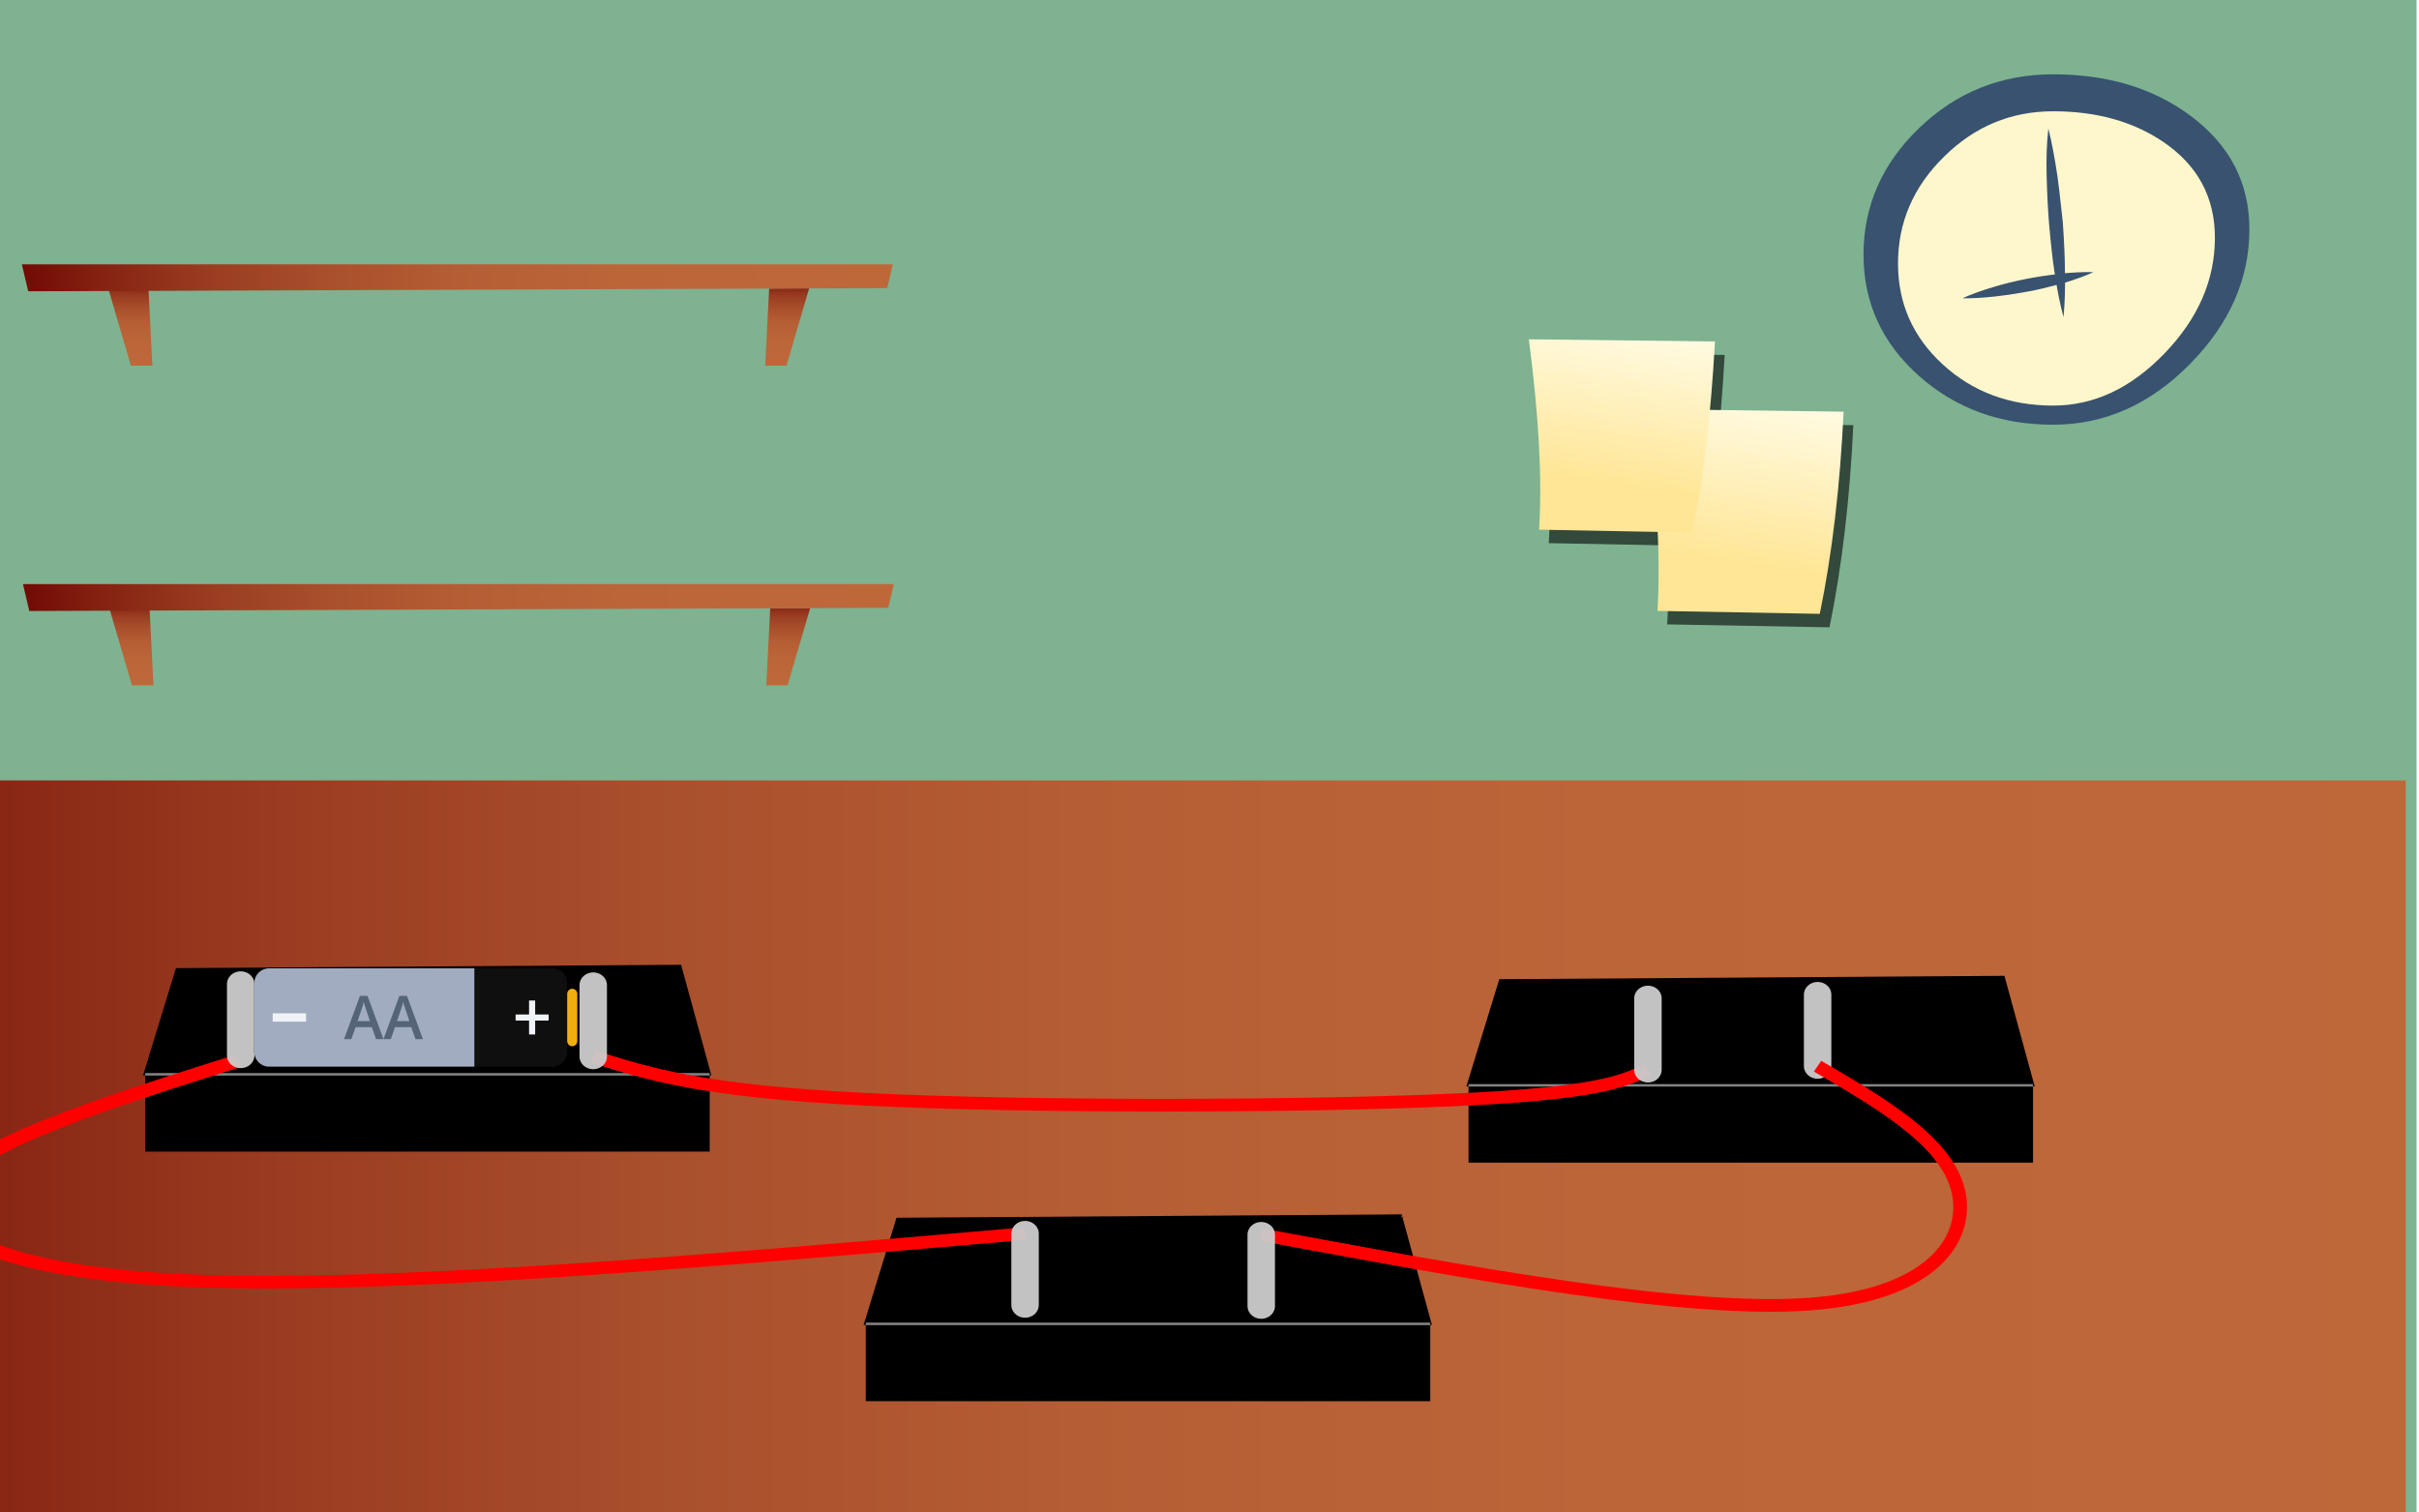
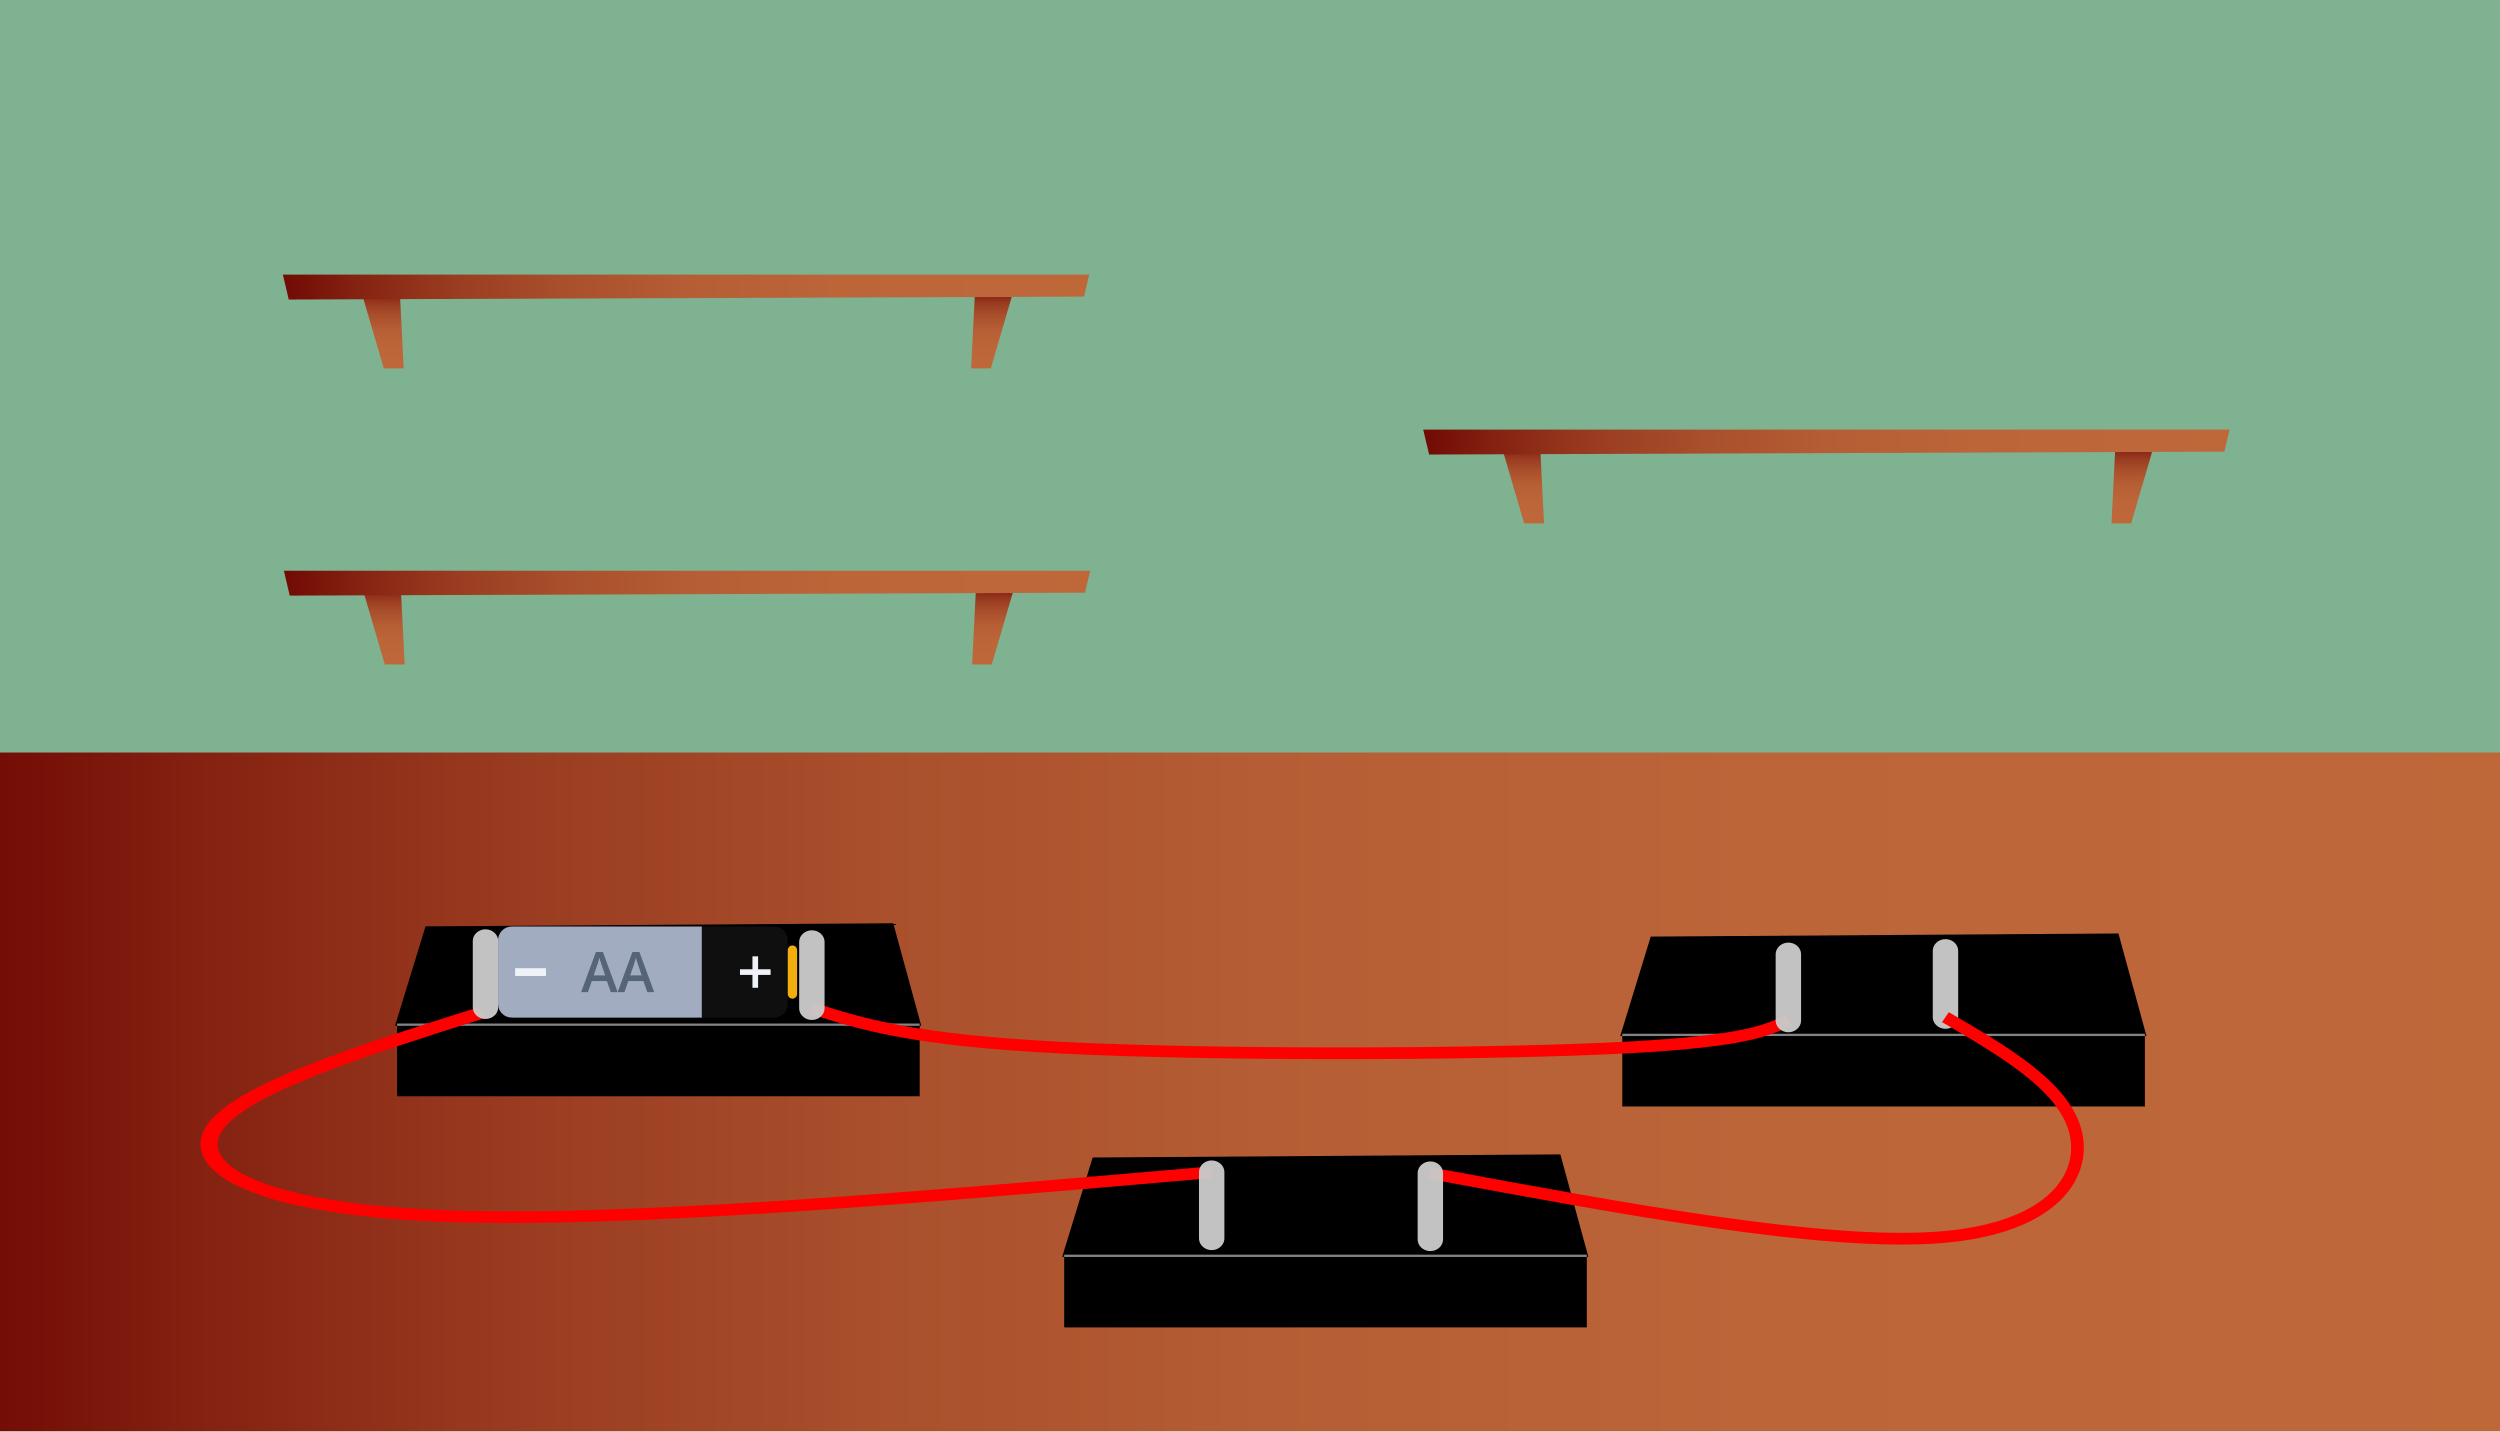
- <svg xmlns="http://www.w3.org/2000/svg" xmlns:xlink="http://www.w3.org/1999/xlink" width="341.042mm" height="213.171mm" viewBox="0 0 341.042 213.171" version="1.1" id="svg53949">
+ <svg xmlns="http://www.w3.org/2000/svg" xmlns:xlink="http://www.w3.org/1999/xlink" width="380.687mm" height="217.946mm" viewBox="0 0 380.687 217.946" version="1.1" id="svg53949">
  <defs id="defs53943">
    <linearGradient id="Gradient_7" gradientUnits="userSpaceOnUse" x1="93.988" y1="20.837" x2="130.712" y2="77.662" spreadMethod="pad">
      <stop offset="18.431%" stop-color="#DEAE79" id="stop1885" />
      <stop offset="44.314%" stop-color="#DAA873" id="stop1887" />
      <stop offset="78.824%" stop-color="#CF9763" id="stop1889" />
      <stop offset="81.176%" stop-color="#CE9662" id="stop1891" />
    </linearGradient>
    <linearGradient id="Gradient_8" gradientUnits="userSpaceOnUse" x1="90.425" y1="62.438" x2="54.675" y2="49.463" spreadMethod="pad">
      <stop offset="9.412%" stop-color="#CE9865" id="stop1894" />
      <stop offset="37.647%" stop-color="#BF8752" id="stop1896" />
      <stop offset="65.098%" stop-color="#AC733C" id="stop1898" />
    </linearGradient>
    <linearGradient id="Gradient_9" gradientUnits="userSpaceOnUse" x1="59.763" y1="7.262" x2="82.238" y2="44.537" spreadMethod="pad">
      <stop offset="0%" stop-color="#DEB389" id="stop1901" />
      <stop offset="7.059%" stop-color="#D6A97E" id="stop1903" />
      <stop offset="28.627%" stop-color="#C28F62" id="stop1905" />
      <stop offset="41.176%" stop-color="#BA8557" id="stop1907" />
      <stop offset="56.471%" stop-color="#A87649" id="stop1909" />
      <stop offset="74.51%" stop-color="#9B6B3E" id="stop1911" />
      <stop offset="90.196%" stop-color="#96673A" id="stop1913" />
    </linearGradient>
    <linearGradient id="Gradient_10" gradientUnits="userSpaceOnUse" x1="116.9" y1="-0.962" x2="101.7" y2="54.763" spreadMethod="pad">
      <stop offset="9.412%" stop-color="#CE9865" id="stop1916" />
      <stop offset="25.098%" stop-color="#C9925F" id="stop1918" />
      <stop offset="47.059%" stop-color="#BA824C" id="stop1920" />
      <stop offset="61.961%" stop-color="#AC733C" id="stop1922" />
    </linearGradient>
    <linearGradient id="Gradient_11" gradientUnits="userSpaceOnUse" x1="134.262" y1="5.075" x2="69.938" y2="24.825" spreadMethod="pad">
      <stop offset="14.902%" stop-color="#E5B785" id="stop1925" />
      <stop offset="63.529%" stop-color="#E4B683" id="stop1927" />
      <stop offset="80.784%" stop-color="#E0B17C" id="stop1929" />
      <stop offset="85.098%" stop-color="#DEAE79" id="stop1931" />
      <stop offset="90.98%" stop-color="#DBA975" id="stop1933" />
      <stop offset="98.039%" stop-color="#D29C67" id="stop1935" />
      <stop offset="100%" stop-color="#CE9662" id="stop1937" />
    </linearGradient>
    <filter id="Filter_2" x="-0.2" y="-0.2" width="1.4" height="1.4" style="color-interpolation-filters:sRGB">
      <feColorMatrix in="SourceGraphic" type="matrix" values="1 0 0 0 0 0 1 0 0 0 0 0 1 0 0 0 0 0 0.52 0" result="result1" id="feColorMatrix1976" />
    </filter>
    <linearGradient id="Gradient_12" gradientUnits="userSpaceOnUse" x1="29.987" y1="4.2" x2="51.612" y2="86.2" spreadMethod="pad">
      <stop offset="10.588%" stop-color="#E5B785" id="stop1940" />
      <stop offset="55.686%" stop-color="#DEAE79" id="stop1942" />
      <stop offset="73.333%" stop-color="#DBA975" id="stop1944" />
      <stop offset="93.725%" stop-color="#D29C67" id="stop1946" />
      <stop offset="100%" stop-color="#CE9662" id="stop1948" />
    </linearGradient>
    <linearGradient id="Gradient_13" gradientUnits="userSpaceOnUse" x1="-19.325" y1="36.638" x2="48.725" y2="87.863" spreadMethod="pad">
      <stop offset="3.137%" stop-color="#DDAD7D" id="stop1951" />
      <stop offset="18.431%" stop-color="#DEAE80" id="stop1953" />
      <stop offset="56.471%" stop-color="#CE9865" id="stop1955" />
      <stop offset="100%" stop-color="#AC7344" id="stop1957" />
    </linearGradient>
    <linearGradient id="Gradient_14" gradientUnits="userSpaceOnUse" x1="46.062" y1="36.5" x2="75.037" y2="56.1" spreadMethod="pad">
      <stop offset="18.431%" stop-color="#DEAE80" id="stop1960" />
      <stop offset="48.235%" stop-color="#CE9865" id="stop1962" />
      <stop offset="100%" stop-color="#AC7344" id="stop1964" />
    </linearGradient>
    <marker orient="auto" refY="0" refX="0" id="Arrow1Lstart" style="overflow:visible">
      <path id="path1048" d="M 0,0 5,-5 -12.5,0 5,5 Z" style="fill:#554345;fill-opacity:1;fill-rule:evenodd;stroke:#554345;stroke-width:1pt;stroke-opacity:1" transform="matrix(0.8,0,0,0.8,10,0)" />
    </marker>
    <marker orient="auto" refY="0" refX="0" id="Arrow1Lend" style="overflow:visible">
      <path id="path1051" d="M 0,0 5,-5 -12.5,0 5,5 Z" style="fill:#554345;fill-opacity:1;fill-rule:evenodd;stroke:#554345;stroke-width:1pt;stroke-opacity:1" transform="matrix(-0.8,0,0,-0.8,-10,0)" />
    </marker>
    <clipPath clipPathUnits="userSpaceOnUse" id="clipPath52555">
      <rect style="opacity:1;fill:#100f0f;fill-opacity:1;stroke:#554345;stroke-width:1.037;stroke-linecap:round;stroke-linejoin:round;stroke-miterlimit:4;stroke-dasharray:4.147, 1.037;stroke-dashoffset:0;stroke-opacity:1" id="rect52557" width="323.543" height="225.876" x="261.688" y="114.707" />
    </clipPath>
-     <linearGradient xlink:href="#Gradient_13-7" id="linearGradient203482" gradientUnits="userSpaceOnUse" x1="475.75" y1="169.475" x2="472.25" y2="192.225" spreadMethod="pad" />
    <linearGradient id="Gradient_13-7" gradientUnits="userSpaceOnUse" x1="475.75" y1="169.475" x2="472.25" y2="192.225" spreadMethod="pad">
      <stop offset="0%" stop-color="#FFFBE4" id="stop174" />
      <stop offset="100%" stop-color="#FFE696" id="stop176" />
    </linearGradient>
-     <linearGradient xlink:href="#Gradient_14-0" id="linearGradient203434" gradientUnits="userSpaceOnUse" x1="459.35" y1="160.075" x2="456.05" y2="181.525" spreadMethod="pad" />
    <linearGradient id="Gradient_14-0" gradientUnits="userSpaceOnUse" x1="459.35" y1="160.075" x2="456.05" y2="181.525" spreadMethod="pad">
      <stop offset="0%" stop-color="#FFFBE4" id="stop179" />
      <stop offset="100%" stop-color="#FFE696" id="stop181" />
    </linearGradient>
    <clipPath clipPathUnits="userSpaceOnUse" id="clipPath52555-7">
      <rect style="opacity:1;fill:#100f0f;fill-opacity:1;stroke:#554345;stroke-width:1.037;stroke-linecap:round;stroke-linejoin:round;stroke-miterlimit:4;stroke-dasharray:4.147, 1.037;stroke-dashoffset:0;stroke-opacity:1" id="rect52557-8" width="323.543" height="225.876" x="261.688" y="114.707" />
    </clipPath>
    <clipPath clipPathUnits="userSpaceOnUse" id="clipPath52515">
      <rect style="opacity:1;fill:#100f0f;fill-opacity:1;stroke:#554345;stroke-width:1.95;stroke-linecap:round;stroke-linejoin:round;stroke-miterlimit:4;stroke-dasharray:7.8, 1.95;stroke-dashoffset:0;stroke-opacity:1" id="rect52517" width="593.331" height="435.655" x="0" y="0" />
    </clipPath>
    <clipPath clipPathUnits="userSpaceOnUse" id="clipPath52519">
      <rect style="opacity:1;fill:#100f0f;fill-opacity:1;stroke:#554345;stroke-width:1.95;stroke-linecap:round;stroke-linejoin:round;stroke-miterlimit:4;stroke-dasharray:7.8, 1.95;stroke-dashoffset:0;stroke-opacity:1" id="rect52521" width="593.331" height="435.655" x="0" y="0" />
    </clipPath>
    <clipPath clipPathUnits="userSpaceOnUse" id="clipPath52523">
      <rect style="opacity:1;fill:#100f0f;fill-opacity:1;stroke:#554345;stroke-width:1.95;stroke-linecap:round;stroke-linejoin:round;stroke-miterlimit:4;stroke-dasharray:7.8, 1.95;stroke-dashoffset:0;stroke-opacity:1" id="rect52525" width="593.331" height="435.655" x="0" y="0" />
    </clipPath>
    <clipPath clipPathUnits="userSpaceOnUse" id="clipPath52527">
      <rect style="opacity:1;fill:#100f0f;fill-opacity:1;stroke:#554345;stroke-width:1.95;stroke-linecap:round;stroke-linejoin:round;stroke-miterlimit:4;stroke-dasharray:7.8, 1.95;stroke-dashoffset:0;stroke-opacity:1" id="rect52529" width="593.331" height="435.655" x="0" y="0" />
    </clipPath>
    <clipPath clipPathUnits="userSpaceOnUse" id="clipPath52531">
      <rect style="opacity:1;fill:#100f0f;fill-opacity:1;stroke:#554345;stroke-width:1.95;stroke-linecap:round;stroke-linejoin:round;stroke-miterlimit:4;stroke-dasharray:7.8, 1.95;stroke-dashoffset:0;stroke-opacity:1" id="rect52533" width="593.331" height="435.655" x="0" y="0" />
    </clipPath>
    <clipPath clipPathUnits="userSpaceOnUse" id="clipPath52535">
      <rect style="opacity:1;fill:#100f0f;fill-opacity:1;stroke:#554345;stroke-width:1.95;stroke-linecap:round;stroke-linejoin:round;stroke-miterlimit:4;stroke-dasharray:7.8, 1.95;stroke-dashoffset:0;stroke-opacity:1" id="rect52537" width="593.331" height="435.655" x="0" y="0" />
    </clipPath>
    <clipPath clipPathUnits="userSpaceOnUse" id="clipPath52539">
      <rect style="opacity:1;fill:#100f0f;fill-opacity:1;stroke:#554345;stroke-width:1.95;stroke-linecap:round;stroke-linejoin:round;stroke-miterlimit:4;stroke-dasharray:7.8, 1.95;stroke-dashoffset:0;stroke-opacity:1" id="rect52541" width="593.331" height="435.655" x="0" y="0" />
    </clipPath>
    <clipPath clipPathUnits="userSpaceOnUse" id="clipPath52543">
      <rect style="opacity:1;fill:#100f0f;fill-opacity:1;stroke:#554345;stroke-width:0.852;stroke-linecap:round;stroke-linejoin:round;stroke-miterlimit:4;stroke-dasharray:3.409, 0.852;stroke-dashoffset:0;stroke-opacity:1" id="rect52545" width="250.458" height="197.16" x="44.838" y="-0.438" />
    </clipPath>
    <linearGradient xlink:href="#Gradient_15" id="linearGradient203508-8" gradientUnits="userSpaceOnUse" x1="312.3" y1="133.413" x2="312.3" y2="111.888" spreadMethod="pad" />
    <linearGradient id="Gradient_15" gradientUnits="userSpaceOnUse" x1="312.3" y1="133.413" x2="312.3" y2="111.888" spreadMethod="pad">
      <stop offset="0%" stop-color="#BE683A" id="stop184-0" />
      <stop offset="31.373%" stop-color="#BC6539" id="stop186-6" />
      <stop offset="50.196%" stop-color="#B55D34" id="stop188-0" />
      <stop offset="65.49%" stop-color="#A94F2C" id="stop190-8" />
      <stop offset="79.216%" stop-color="#993B20" id="stop192-6" />
      <stop offset="91.373%" stop-color="#842111" id="stop194-4" />
      <stop offset="100%" stop-color="#710A04" id="stop196-5" />
    </linearGradient>
    <linearGradient xlink:href="#Gradient_16" id="linearGradient203514-6" gradientUnits="userSpaceOnUse" x1="401.337" y1="112.1" x2="222.762" y2="112.1" spreadMethod="pad" />
    <linearGradient id="Gradient_16" gradientUnits="userSpaceOnUse" x1="401.337" y1="112.1" x2="222.762" y2="112.1" spreadMethod="pad">
      <stop offset="0%" stop-color="#BE683A" id="stop199" />
      <stop offset="31.373%" stop-color="#BC6539" id="stop201" />
      <stop offset="50.196%" stop-color="#B55D34" id="stop203" />
      <stop offset="65.49%" stop-color="#A94F2C" id="stop205" />
      <stop offset="79.216%" stop-color="#993B20" id="stop207" />
      <stop offset="91.373%" stop-color="#842111" id="stop209" />
      <stop offset="100%" stop-color="#710A04" id="stop211" />
    </linearGradient>
    <clipPath clipPathUnits="userSpaceOnUse" id="clipPath52547">
      <rect style="opacity:1;fill:#100f0f;fill-opacity:1;stroke:#554345;stroke-width:0.852;stroke-linecap:round;stroke-linejoin:round;stroke-miterlimit:4;stroke-dasharray:3.409, 0.852;stroke-dashoffset:0;stroke-opacity:1" id="rect52549" width="250.458" height="197.16" x="44.714" y="-43.232" />
    </clipPath>
    <clipPath clipPathUnits="userSpaceOnUse" id="clipPath52551">
      <rect style="opacity:1;fill:#100f0f;fill-opacity:1;stroke:#554345;stroke-width:1.167;stroke-linecap:round;stroke-linejoin:round;stroke-miterlimit:4;stroke-dasharray:4.667, 1.167;stroke-dashoffset:0;stroke-opacity:1" id="rect52553" width="354.993" height="260.655" x="219.994" y="12.652" />
    </clipPath>
    <clipPath clipPathUnits="userSpaceOnUse" id="clipPath52559">
      <rect style="opacity:1;fill:#100f0f;fill-opacity:1;stroke:#554345;stroke-width:1.95;stroke-linecap:round;stroke-linejoin:round;stroke-miterlimit:4;stroke-dasharray:7.8, 1.95;stroke-dashoffset:0;stroke-opacity:1" id="rect52561" width="593.331" height="435.655" x="0" y="0" d="M 0,0 H 593.331 V 435.655 H 0 Z" />
    </clipPath>
    <clipPath clipPathUnits="userSpaceOnUse" id="clipPath52563">
      <rect style="opacity:1;fill:#100f0f;fill-opacity:1;stroke:#554345;stroke-width:1.95;stroke-linecap:round;stroke-linejoin:round;stroke-miterlimit:4;stroke-dasharray:7.8, 1.95;stroke-dashoffset:0;stroke-opacity:1" id="rect52565" width="593.331" height="435.655" x="0" y="0" d="M 0,0 H 593.331 V 435.655 H 0 Z" />
    </clipPath>
    <clipPath clipPathUnits="userSpaceOnUse" id="clipPath52567">
      <rect style="opacity:1;fill:#100f0f;fill-opacity:1;stroke:#554345;stroke-width:1.95;stroke-linecap:round;stroke-linejoin:round;stroke-miterlimit:4;stroke-dasharray:7.8, 1.95;stroke-dashoffset:0;stroke-opacity:1" id="rect52569" width="593.331" height="435.655" x="0" y="0" d="M 0,0 H 593.331 V 435.655 H 0 Z" />
    </clipPath>
    <clipPath clipPathUnits="userSpaceOnUse" id="clipPath52571">
      <rect style="opacity:1;fill:#100f0f;fill-opacity:1;stroke:#554345;stroke-width:1.95;stroke-linecap:round;stroke-linejoin:round;stroke-miterlimit:4;stroke-dasharray:7.8, 1.95;stroke-dashoffset:0;stroke-opacity:1" id="rect52573" width="593.331" height="435.655" x="0" y="0" d="M 0,0 H 593.331 V 435.655 H 0 Z" />
    </clipPath>
    <clipPath clipPathUnits="userSpaceOnUse" id="clipPath52575">
      <rect style="opacity:1;fill:#100f0f;fill-opacity:1;stroke:#554345;stroke-width:1.95;stroke-linecap:round;stroke-linejoin:round;stroke-miterlimit:4;stroke-dasharray:7.8, 1.95;stroke-dashoffset:0;stroke-opacity:1" id="rect52577" width="593.331" height="435.655" x="0" y="0" d="M 0,0 H 593.331 V 435.655 H 0 Z" />
    </clipPath>
    <clipPath clipPathUnits="userSpaceOnUse" id="clipPath52579">
      <rect style="opacity:1;fill:#100f0f;fill-opacity:1;stroke:#554345;stroke-width:1.95;stroke-linecap:round;stroke-linejoin:round;stroke-miterlimit:4;stroke-dasharray:7.8, 1.95;stroke-dashoffset:0;stroke-opacity:1" id="rect52581" width="593.331" height="435.655" x="0" y="0" d="M 0,0 H 593.331 V 435.655 H 0 Z" />
    </clipPath>
    <clipPath clipPathUnits="userSpaceOnUse" id="clipPath52583">
      <rect style="opacity:1;fill:#100f0f;fill-opacity:1;stroke:#554345;stroke-width:1.95;stroke-linecap:round;stroke-linejoin:round;stroke-miterlimit:4;stroke-dasharray:7.8, 1.95;stroke-dashoffset:0;stroke-opacity:1" id="rect52585" width="593.331" height="435.655" x="0" y="0" d="M 0,0 H 593.331 V 435.655 H 0 Z" />
    </clipPath>
    <clipPath clipPathUnits="userSpaceOnUse" id="clipPath52587">
      <rect style="opacity:1;fill:#100f0f;fill-opacity:1;stroke:#554345;stroke-width:1.95;stroke-linecap:round;stroke-linejoin:round;stroke-miterlimit:4;stroke-dasharray:7.8, 1.95;stroke-dashoffset:0;stroke-opacity:1" id="rect52589" width="593.331" height="435.655" x="0" y="0" d="M 0,0 H 593.331 V 435.655 H 0 Z" />
    </clipPath>
    <clipPath clipPathUnits="userSpaceOnUse" id="clipPath52591">
      <rect style="opacity:1;fill:#100f0f;fill-opacity:1;stroke:#554345;stroke-width:1.95;stroke-linecap:round;stroke-linejoin:round;stroke-miterlimit:4;stroke-dasharray:7.8, 1.95;stroke-dashoffset:0;stroke-opacity:1" id="rect52593" width="593.331" height="435.655" x="0" y="0" d="M 0,0 H 593.331 V 435.655 H 0 Z" />
    </clipPath>
    <clipPath clipPathUnits="userSpaceOnUse" id="clipPath52607">
      <rect style="opacity:1;fill:#100f0f;fill-opacity:1;stroke:#554345;stroke-width:0.133;stroke-linecap:round;stroke-linejoin:round;stroke-miterlimit:4;stroke-dasharray:0.532, 0.133;stroke-dashoffset:0;stroke-opacity:1" id="rect52609" width="129.441" height="9.297" x="168.457" y="76.466" />
    </clipPath>
    <linearGradient xlink:href="#Gradient_16" id="linearGradient55426" gradientUnits="userSpaceOnUse" x1="401.337" y1="112.1" x2="222.762" y2="112.1" spreadMethod="pad" />
    <linearGradient xlink:href="#Gradient_15" id="linearGradient55428" gradientUnits="userSpaceOnUse" x1="312.3" y1="133.413" x2="312.3" y2="111.888" spreadMethod="pad" />
    <linearGradient xlink:href="#Gradient_16" id="linearGradient55430" gradientUnits="userSpaceOnUse" x1="401.337" y1="112.1" x2="222.762" y2="112.1" spreadMethod="pad" />
    <clipPath clipPathUnits="userSpaceOnUse" id="clipPath52583-0">
      <rect style="opacity:1;fill:#100f0f;fill-opacity:1;stroke:#554345;stroke-width:1.95;stroke-linecap:round;stroke-linejoin:round;stroke-miterlimit:4;stroke-dasharray:7.8, 1.95;stroke-dashoffset:0;stroke-opacity:1" id="rect52585-4" width="593.331" height="435.655" x="0" y="0" d="M 0,0 H 593.331 V 435.655 H 0 Z" />
    </clipPath>
    <clipPath clipPathUnits="userSpaceOnUse" id="clipPath52563-5">
      <rect style="opacity:1;fill:#100f0f;fill-opacity:1;stroke:#554345;stroke-width:1.95;stroke-linecap:round;stroke-linejoin:round;stroke-miterlimit:4;stroke-dasharray:7.8, 1.95;stroke-dashoffset:0;stroke-opacity:1" id="rect52565-3" width="593.331" height="435.655" x="0" y="0" d="M 0,0 H 593.331 V 435.655 H 0 Z" />
    </clipPath>
+     <clipPath clipPathUnits="userSpaceOnUse" id="clipPath52543-6">
+       <rect style="opacity:1;fill:#100f0f;fill-opacity:1;stroke:#554345;stroke-width:0.852;stroke-linecap:round;stroke-linejoin:round;stroke-miterlimit:4;stroke-dasharray:3.409, 0.852;stroke-dashoffset:0;stroke-opacity:1" id="rect52545-2" width="250.458" height="197.16" x="44.838" y="-0.438" />
+     </clipPath>
+     <linearGradient xlink:href="#Gradient_15" id="linearGradient1126" gradientUnits="userSpaceOnUse" x1="312.3" y1="133.413" x2="312.3" y2="111.888" spreadMethod="pad" />
+     <linearGradient xlink:href="#Gradient_16" id="linearGradient1128" gradientUnits="userSpaceOnUse" x1="401.337" y1="112.1" x2="222.762" y2="112.1" spreadMethod="pad" />
  </defs>
-   <g id="layer1" transform="translate(156.1577,18.98409)">
-     <path id="path26" style="fill:#7eb290;fill-opacity:1;fill-rule:nonzero;stroke:none;stroke-width:0.041" d="M -196.148,194.426 H 184.539 V -23.52 h -380.687 z" />
-     <g transform="matrix(2.929142,0,0,25.27972,-689.5818,-1973.65)" id="g1151-5" clip-path="url(#clipPath52607)">
+   <g id="layer1" transform="translate(196.1476,23.51981)">
+     <path id="path26" style="fill:#7eb290;fill-opacity:1;fill-rule:nonzero;stroke:none;stroke-width:0.041" d="M -196.398,194.426 H 185.341 V -23.52 H -196.398 Z" />
+     <g transform="matrix(2.949549,0,0,25.27972,-693.2612,-1973.65)" id="g1151-5" clip-path="url(#clipPath52607)">
      <g transform="scale(0.75)" id="use1149-2">
        <path style="fill:url(#linearGradient55426);stroke:none" id="path203510-7" d="m 400.15,114.55 1.15,-5.65 H 222.75 l 1.3,6.4 z" />
      </g>
    </g>
    <g id="g55459-5-6" transform="matrix(1.105359,0,0,1.021254,65.53802,-37.77133)">
      <path id="path55442-6-0" d="m -13.386,168.303 h 72.195 l -3.803,-15.048 -64.257,0.463 z" style="fill:#000000;fill-opacity:1;stroke:#000000;stroke-width:0.226px;stroke-linecap:butt;stroke-linejoin:miter;stroke-opacity:1" />
      <rect y="168.263" x="-13.258" height="10.676" width="71.996" id="rect55444-12-6" style="opacity:1;fill:#000000;fill-opacity:1;stroke:none;stroke-width:0.892;stroke-linecap:round;stroke-linejoin:round;stroke-miterlimit:4;stroke-dasharray:3.568, 0.892;stroke-dashoffset:0;stroke-opacity:1" />
      <path id="path55446-4-2" d="m -13.258,168.263 h 71.996 v 0" style="fill:#4b4b4b;fill-opacity:1;stroke:#838383;stroke-width:0.343px;stroke-linecap:butt;stroke-linejoin:miter;stroke-opacity:1" />
    </g>
    <path transform="matrix(0.5160636,0,0,0.476797,-148.6045,-19.90141)" style="fill:none;stroke:#cbcbcb;stroke-width:7.5;stroke-linecap:round;stroke-linejoin:miter;stroke-miterlimit:4;stroke-dasharray:none;stroke-opacity:0.954" d="m 481.924,317.227 c 0,-7.044 0,-14.086 0,-21.129" id="path114178-2-6" clip-path="url(#clipPath52571)" />
    <g id="g55459" transform="matrix(1.105359,0,0,1.021254,-19.44284,-4.132236)">
      <path id="path55442" d="m -13.386,168.303 h 72.195 l -3.803,-15.048 -64.257,0.463 z" style="fill:#000000;fill-opacity:1;stroke:#000000;stroke-width:0.226px;stroke-linecap:butt;stroke-linejoin:miter;stroke-opacity:1" />
      <rect y="168.263" x="-13.258" height="10.676" width="71.996" id="rect55444" style="opacity:1;fill:#000000;fill-opacity:1;stroke:none;stroke-width:0.892;stroke-linecap:round;stroke-linejoin:round;stroke-miterlimit:4;stroke-dasharray:3.568, 0.892;stroke-dashoffset:0;stroke-opacity:1" />
      <path id="path55446" d="m -13.258,168.263 h 71.996 v 0" style="fill:#4b4b4b;fill-opacity:1;stroke:#838383;stroke-width:0.343px;stroke-linecap:butt;stroke-linejoin:miter;stroke-opacity:1" />
    </g>
    <path transform="matrix(0.5160636,0,0,0.476797,-148.6045,-19.90141)" style="fill:none;stroke:#ff0000;stroke-width:3.75;stroke-linecap:butt;stroke-linejoin:miter;stroke-miterlimit:4;stroke-dasharray:none;stroke-opacity:1" d="m 481.911,317.261 c 17.212,10.883 34.425,21.766 38.197,35.908 3.772,14.143 -5.896,31.547 -39.835,34.41 -33.939,2.864 -92.142,-8.813 -150.349,-20.49" id="path114252" clip-path="url(#clipPath52587)" />
    <path transform="matrix(0.5160636,0,0,0.476797,-156.0129,-19.90141)" style="fill:none;stroke:#cbcbcb;stroke-width:7.5;stroke-linecap:round;stroke-linejoin:miter;stroke-miterlimit:4;stroke-dasharray:none;stroke-opacity:0.954" d="m 344.28,388.218 c 0,-7.044 0,-14.086 0,-21.129" id="path114178-2-6-9" clip-path="url(#clipPath52583)" />
-     <g id="g203532" transform="matrix(0.8625424,0,0,0.7969127,-311.4112,-33.60225)" clip-path="url(#clipPath52551)">
-       <g transform="matrix(1.503044,0,0,1.503044,-290.1329,-7.225914)" id="g1081">
-         <g id="use1079" transform="scale(0.75)">
-           <path d="m 734.65,79.75 q 8.55,-9.45 8.55,-21.05 0,-11 -8.55,-17.85 -8.05,-6.5 -19.9,-6.5 -11.35,0 -19.45,8.45 -8.05,8.4 -8.05,19.85 0,11.3 8.05,19.05 7.95,7.65 19.45,7.65 11.2,0 19.9,-9.6 z" id="path203440" style="fill:#385270;stroke:none" />
-         </g>
-       </g>
-       <g transform="matrix(1.503044,0,0,1.503044,-290.1329,-7.225914)" id="g1085">
-         <g id="use1083" transform="scale(0.75)">
-           <path d="m 730.9,78.15 q 7.3,-8.2 7.3,-18.15 0,-9.55 -7.5,-15.05 -6.55,-4.8 -15.95,-4.8 -9.15,0 -15.8,7.1 -6.7,7.1 -6.7,16.8 0,9.4 6.5,15.85 6.5,6.45 16,6.45 8.85,0 16.15,-8.2 z" id="path203452" style="fill:#fff7cc;stroke:none" />
-         </g>
-       </g>
-       <g transform="matrix(1.503044,0,0,1.503044,-290.1329,-7.225914)" id="g1089">
-         <g id="use1087" transform="scale(0.75)">
-           <path d="m 713.8,50.3 q 0.1,4.1 0.35,7.45 0.4,4.9 0.75,7.35 0.6,4.45 1.35,7.35 0.3,-3.5 0.2,-7.45 0,-2.5 -0.3,-7.4 -0.6,-6 -0.8,-7.4 -0.6,-4.3 -1.3,-7.35 -0.35,3.35 -0.25,7.45 z" id="path203468" style="fill:#385270;stroke:none" />
-         </g>
-       </g>
-       <g transform="matrix(1.503044,0,0,1.503044,-290.1329,-7.225914)" id="g1093">
-         <g id="use1091" transform="scale(0.75)">
-           <path d="m 701.6,69.5 q 2.05,0.05 4.9,-0.3 2.7,-0.35 4.8,-0.8 1.6,-0.3 4.7,-1.2 2.8,-0.9 4.6,-1.8 -2.35,-0.05 -4.9,0.25 -2.65,0.35 -4.8,0.8 -2.55,0.55 -4.7,1.25 -2.8,0.9 -4.6,1.8 z" id="path203460" style="fill:#385270;stroke:none" />
-         </g>
-       </g>
-     </g>
    <g id="g203548" transform="matrix(1.222548,0,0,1.053553,-228.3667,20.24194)" clip-path="url(#clipPath52547)">
      <g id="g1147" transform="matrix(0.75,0,0,0.75,-63.58537,-20.30734)">
        <g id="use1145" transform="scale(0.75)">
          <path d="m 245.1,133 h 4.4 l -0.8,-18.35 -8.25,-0.05 4.65,18.4 m 139.05,-18.4 -8.2,0.05 -0.8,18.35 h 4.35 z" id="path203504" style="fill:url(#linearGradient55428);stroke:none" />
        </g>
      </g>
      <g id="g1151" transform="matrix(0.75,0,0,0.75,-63.58537,-20.30734)">
        <g id="use1149" transform="scale(0.75)">
          <path d="m 400.15,114.55 1.15,-5.65 H 222.75 l 1.3,6.4 z" id="path203510" style="fill:url(#linearGradient55430);stroke:none" />
        </g>
      </g>
    </g>
    <g id="g203548-1" transform="matrix(1.222548,0,0,1.053553,-228.5185,-24.84405)" clip-path="url(#clipPath52543)">
      <g id="g1147-7" transform="matrix(0.75,0,0,0.75,-63.58537,-20.30734)">
        <g id="use1145-2" transform="scale(0.75)">
          <path d="m 245.1,133 h 4.4 l -0.8,-18.35 -8.25,-0.05 4.65,18.4 m 139.05,-18.4 -8.2,0.05 -0.8,18.35 h 4.35 z" id="path203504-0" style="fill:url(#linearGradient203508-8);stroke:none" />
        </g>
      </g>
      <g id="g1151-2" transform="matrix(0.75,0,0,0.75,-63.58537,-20.30734)">
        <g id="use1149-0" transform="scale(0.75)">
          <path d="m 400.15,114.55 1.15,-5.65 H 222.75 l 1.3,6.4 z" id="path203510-1" style="fill:url(#linearGradient203514-6);stroke:none" />
-         </g>
-       </g>
-     </g>
-     <g id="g203540-1" transform="matrix(0.9463858,0,0,0.9196165,-367.9469,-127.1064)" clip-path="url(#clipPath52555-7)" style="fill:#000000;fill-opacity:0.591">
-       <g transform="matrix(1.503044,0,0,1.503044,-49.10687,-10.84275)" id="g1055-3" style="fill:#000000;fill-opacity:0.591">
-         <g id="use1053-1" transform="scale(0.75)" style="fill:#000000;fill-opacity:0.591">
-           <path d="m 462.4,198.85 21.45,0.4 Q 486.3,187 487,171.75 l -26.05,-0.35 q 2.1,16.8 1.45,27.45 z" id="path203478-1" style="fill:#000000;fill-opacity:0.591;stroke:none" />
-         </g>
-       </g>
-       <g transform="matrix(1.503044,0,0,1.503044,-49.10687,-10.84275)" id="g1065-1" style="fill:#000000;fill-opacity:0.591">
-         <g id="use1063-5" transform="scale(0.75)" style="fill:#000000;fill-opacity:0.591">
-           <path d="m 446.75,187.8 20.25,0.4 q 2.2,-10.95 3,-26 l -24.6,-0.3 q 2,15.75 1.35,25.9 z" id="path203430-6" style="fill:#000000;fill-opacity:0.591;stroke:none" />
-         </g>
-       </g>
-     </g>
-     <g id="g203540" transform="matrix(0.9463858,0,0,0.9196165,-369.315,-129.0064)" clip-path="url(#clipPath52555)">
-       <g transform="matrix(1.503044,0,0,1.503044,-49.10687,-10.84275)" id="g1055">
-         <g id="use1053" transform="scale(0.75)">
-           <path d="m 462.4,198.85 21.45,0.4 Q 486.3,187 487,171.75 l -26.05,-0.35 q 2.1,16.8 1.45,27.45 z" id="path203478" style="fill:url(#linearGradient203482);stroke:none" />
-         </g>
-       </g>
-       <g transform="matrix(1.503044,0,0,1.503044,-49.10687,-10.84275)" id="g1065">
-         <g id="use1063" transform="scale(0.75)">
-           <path d="m 446.75,187.8 20.25,0.4 q 2.2,-10.95 3,-26 l -24.6,-0.3 q 2,15.75 1.35,25.9 z" id="path203430" style="fill:url(#linearGradient203434);stroke:none" />
        </g>
      </g>
    </g>
    <g id="g55459-5" transform="matrix(1.105359,0,0,1.021254,-121.0294,-39.32747)">
      <path id="path55442-6" d="m -13.386,168.303 h 72.195 l -3.803,-15.048 -64.257,0.463 z" style="fill:#000000;fill-opacity:1;stroke:#000000;stroke-width:0.226px;stroke-linecap:butt;stroke-linejoin:miter;stroke-opacity:1" />
      <rect y="168.263" x="-13.258" height="10.676" width="71.996" id="rect55444-12" style="opacity:1;fill:#000000;fill-opacity:1;stroke:none;stroke-width:0.892;stroke-linecap:round;stroke-linejoin:round;stroke-miterlimit:4;stroke-dasharray:3.568, 0.892;stroke-dashoffset:0;stroke-opacity:1" />
      <path id="path55446-4" d="m -13.258,168.263 h 71.996 v 0" style="fill:#4b4b4b;fill-opacity:1;stroke:#838383;stroke-width:0.343px;stroke-linecap:butt;stroke-linejoin:miter;stroke-opacity:1" />
    </g>
    <path transform="matrix(0.5160636,0,0,0.476797,-148.6045,-19.90141)" style="fill:none;stroke:#ff0000;stroke-width:3.75;stroke-linecap:butt;stroke-linejoin:miter;stroke-miterlimit:4;stroke-dasharray:none;stroke-opacity:1" d="m 147.431,314.402 c 14.768,5.098 29.536,10.197 73.999,12.627 44.463,2.431 118.626,2.194 159.265,0.3 40.639,-1.895 47.756,-5.447 54.872,-8.999" id="path114248" clip-path="url(#clipPath52591)" />
    <path transform="matrix(0.5160636,0,0,0.476797,-148.6045,-19.90141)" style="fill:none;stroke:#cbcbcb;stroke-width:7.5;stroke-linecap:round;stroke-linejoin:miter;stroke-miterlimit:4;stroke-dasharray:none;stroke-opacity:0.954" d="m 435.567,318.33 c 0,-7.044 0,-14.086 0,-21.129" id="path114178-5" clip-path="url(#clipPath52579)" />
    <path transform="matrix(0.5160636,0,0,0.476797,-250.1911,-55.09664)" style="fill:none;stroke:#cbcbcb;stroke-width:7.5;stroke-linecap:round;stroke-linejoin:miter;stroke-miterlimit:4;stroke-dasharray:none;stroke-opacity:0.954" d="m 344.28,388.218 c 0,-7.044 0,-14.086 0,-21.129" id="path114178-2-6-9-3" clip-path="url(#clipPath52583-0)" />
    <path transform="matrix(0.6952026,0,0,0.4740557,-192.9102,-18.9357)" style="fill:none;stroke:#ff0000;stroke-width:3.75;stroke-linecap:butt;stroke-linejoin:miter;stroke-miterlimit:4;stroke-dasharray:none;stroke-opacity:1" d="M 260.747,366.858 C 196.117,375.074 131.486,383.29 91.602,380.88 51.718,378.471 36.581,365.437 42.285,352.77 c 5.704,-12.667 32.247,-24.966 58.79,-37.264" id="path114256" clip-path="url(#clipPath52567)" />
    <path transform="matrix(0.5160636,0,0,0.476797,-139.6086,-19.90141)" style="fill:none;stroke:#cbcbcb;stroke-width:7.5;stroke-linecap:round;stroke-linejoin:miter;stroke-miterlimit:4;stroke-dasharray:none;stroke-opacity:0.954" d="m 247.974,387.902 c 0,-7.044 0,-14.086 0,-21.129" id="path114178-5-3" clip-path="url(#clipPath52563)" />
    <path transform="matrix(0.5160636,0,0,0.476797,-250.1911,-55.09664)" style="fill:none;stroke:#cbcbcb;stroke-width:7.5;stroke-linecap:round;stroke-linejoin:miter;stroke-miterlimit:4;stroke-dasharray:none;stroke-opacity:0.954" d="m 247.974,387.902 c 0,-7.044 0,-14.086 0,-21.129" id="path114178-5-3-3" clip-path="url(#clipPath52563-5)" />
    <g id="g1758" transform="matrix(2.293537,0,0,2.513187,554.2746,-298.1888)">
      <path clip-path="url(#clipPath52539)" d="m 142.208,303.251 v 8.07 c 0,0.964 -0.784,1.749 -1.749,1.749 h -33.774 c -0.965,0 -1.749,-0.785 -1.749,-1.749 v -8.07 c 0,-0.965 0.784,-1.749 1.749,-1.749 h 33.774 c 0.965,0 1.749,0.784 1.749,1.749" style="fill:#100f0f;fill-opacity:1;fill-rule:nonzero;stroke:none;stroke-width:0.06" id="path394" transform="matrix(0.5160636,0,0,0.476797,-348.2776,21.67576)" />
      <path clip-path="url(#clipPath52535)" d="m 131.152,301.503 v 11.567 h -24.466 c -0.965,0 -1.749,-0.785 -1.749,-1.749 v -8.07 c 0,-0.965 0.784,-1.749 1.749,-1.749 h 24.466" style="fill:#a1acc0;fill-opacity:1;fill-rule:nonzero;stroke:none;stroke-width:0.06" id="path396" transform="matrix(0.5160636,0,0,0.476797,-348.2776,21.67576)" />
      <path clip-path="url(#clipPath52531)" d="m 143.415,310.065 c 0,0.332 -0.271,0.603 -0.603,0.603 v 0 c -0.333,0 -0.603,-0.271 -0.603,-0.603 v -5.557 c 0,-0.333 0.27,-0.603 0.603,-0.603 v 0 c 0.333,0 0.603,0.27 0.603,0.603 v 5.557" style="fill:#f2ae0d;fill-opacity:1;fill-rule:nonzero;stroke:none;stroke-width:0.06" id="path398" transform="matrix(0.5160636,0,0,0.476797,-348.2776,21.67576)" />
      <path clip-path="url(#clipPath52527)" d="m 107.13,307.779 v -0.985 h 3.977 v 0.985 h -3.977" style="fill:#eff3f8;fill-opacity:1;fill-rule:nonzero;stroke:none;stroke-width:0.06" id="path400-5" transform="matrix(0.5160636,0,0,0.476797,-348.2776,21.67576)" />
      <path clip-path="url(#clipPath52523)" d="m 137.668,307.648 h -1.604 v -0.716 h 1.604 v -1.645 h 0.726 v 1.645 h 1.608 v 0.716 h -1.608 v 1.637 h -0.726 v -1.637" style="fill:#eff3f8;fill-opacity:1;fill-rule:nonzero;stroke:none;stroke-width:0.06" id="path402" transform="matrix(0.5160636,0,0,0.476797,-348.2776,21.67576)" />
      <path clip-path="url(#clipPath52519)" d="m 118.72,307.71 -0.475,-1.38 c -0.035,-0.093 -0.082,-0.239 -0.144,-0.437 -0.061,-0.198 -0.103,-0.345 -0.127,-0.437 -0.062,0.284 -0.153,0.595 -0.274,0.934 l -0.458,1.321 z m 0.725,2.123 -0.507,-1.407 H 116.999 l -0.496,1.407 h -0.875 l 1.898,-5.093 h 0.902 l 1.898,5.093 h -0.881" style="fill:#556477;fill-opacity:1;fill-rule:nonzero;stroke:none;stroke-width:0.06" id="path404" transform="matrix(0.5160636,0,0,0.476797,-348.2776,21.67576)" />
      <path clip-path="url(#clipPath52515)" d="m 123.416,307.71 -0.475,-1.38 c -0.035,-0.093 -0.082,-0.239 -0.144,-0.437 -0.062,-0.198 -0.103,-0.345 -0.127,-0.437 -0.063,0.284 -0.153,0.595 -0.274,0.934 l -0.458,1.321 z m 0.725,2.123 -0.506,-1.407 h -1.939 l -0.496,1.407 h -0.874 l 1.897,-5.093 h 0.902 l 1.898,5.093 h -0.881" style="fill:#556477;fill-opacity:1;fill-rule:nonzero;stroke:none;stroke-width:0.06" id="path406" transform="matrix(0.5160636,0,0,0.476797,-348.2776,21.67576)" />
    </g>
+     <g id="g203548-1-6" transform="matrix(1.222548,0,0,1.053553,-54.87094,-1.239348)" clip-path="url(#clipPath52543-6)">
+       <g id="g1147-7-1" transform="matrix(0.75,0,0,0.75,-63.58537,-20.30734)">
+         <g id="use1145-2-6" transform="scale(0.75)">
+           <path d="m 245.1,133 h 4.4 l -0.8,-18.35 -8.25,-0.05 4.65,18.4 m 139.05,-18.4 -8.2,0.05 -0.8,18.35 h 4.35 z" id="path203504-0-0" style="fill:url(#linearGradient1126);stroke:none" />
+         </g>
+       </g>
+       <g id="g1151-2-3" transform="matrix(0.75,0,0,0.75,-63.58537,-20.30734)">
+         <g id="use1149-0-8" transform="scale(0.75)">
+           <path d="m 400.15,114.55 1.15,-5.65 H 222.75 l 1.3,6.4 z" id="path203510-1-2" style="fill:url(#linearGradient1128);stroke:none" />
+         </g>
+       </g>
+     </g>
  </g>
</svg>
